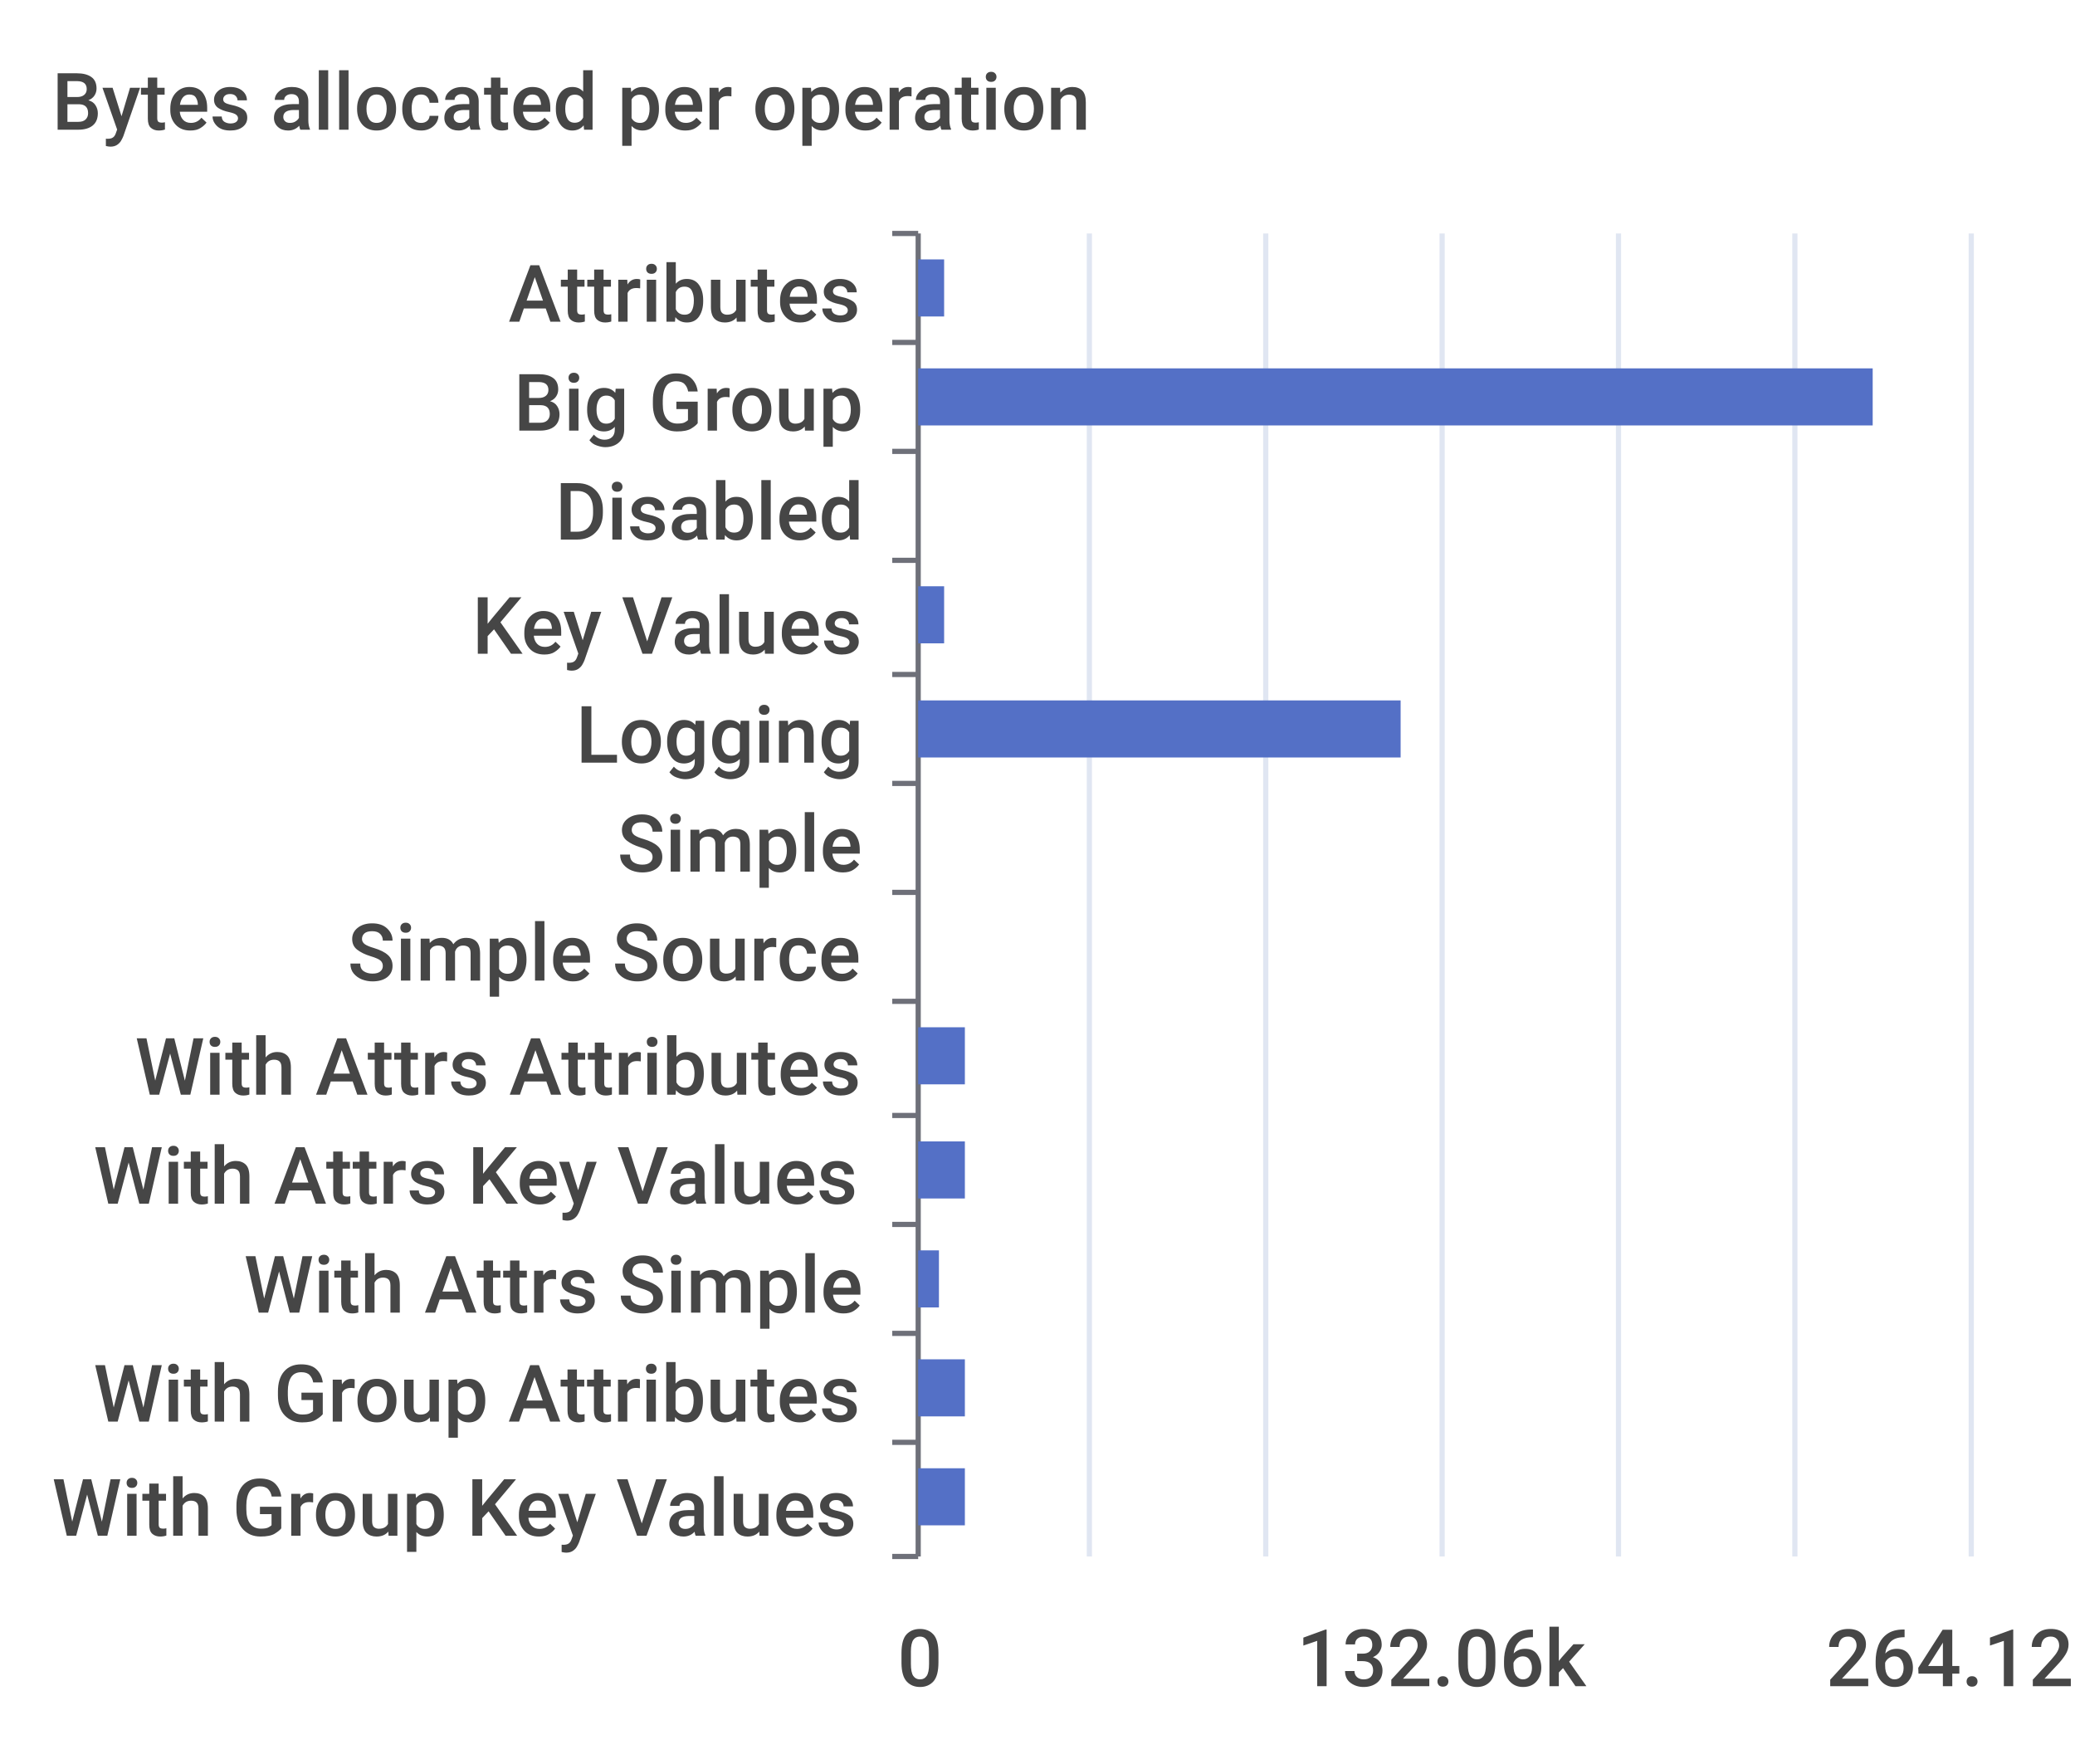
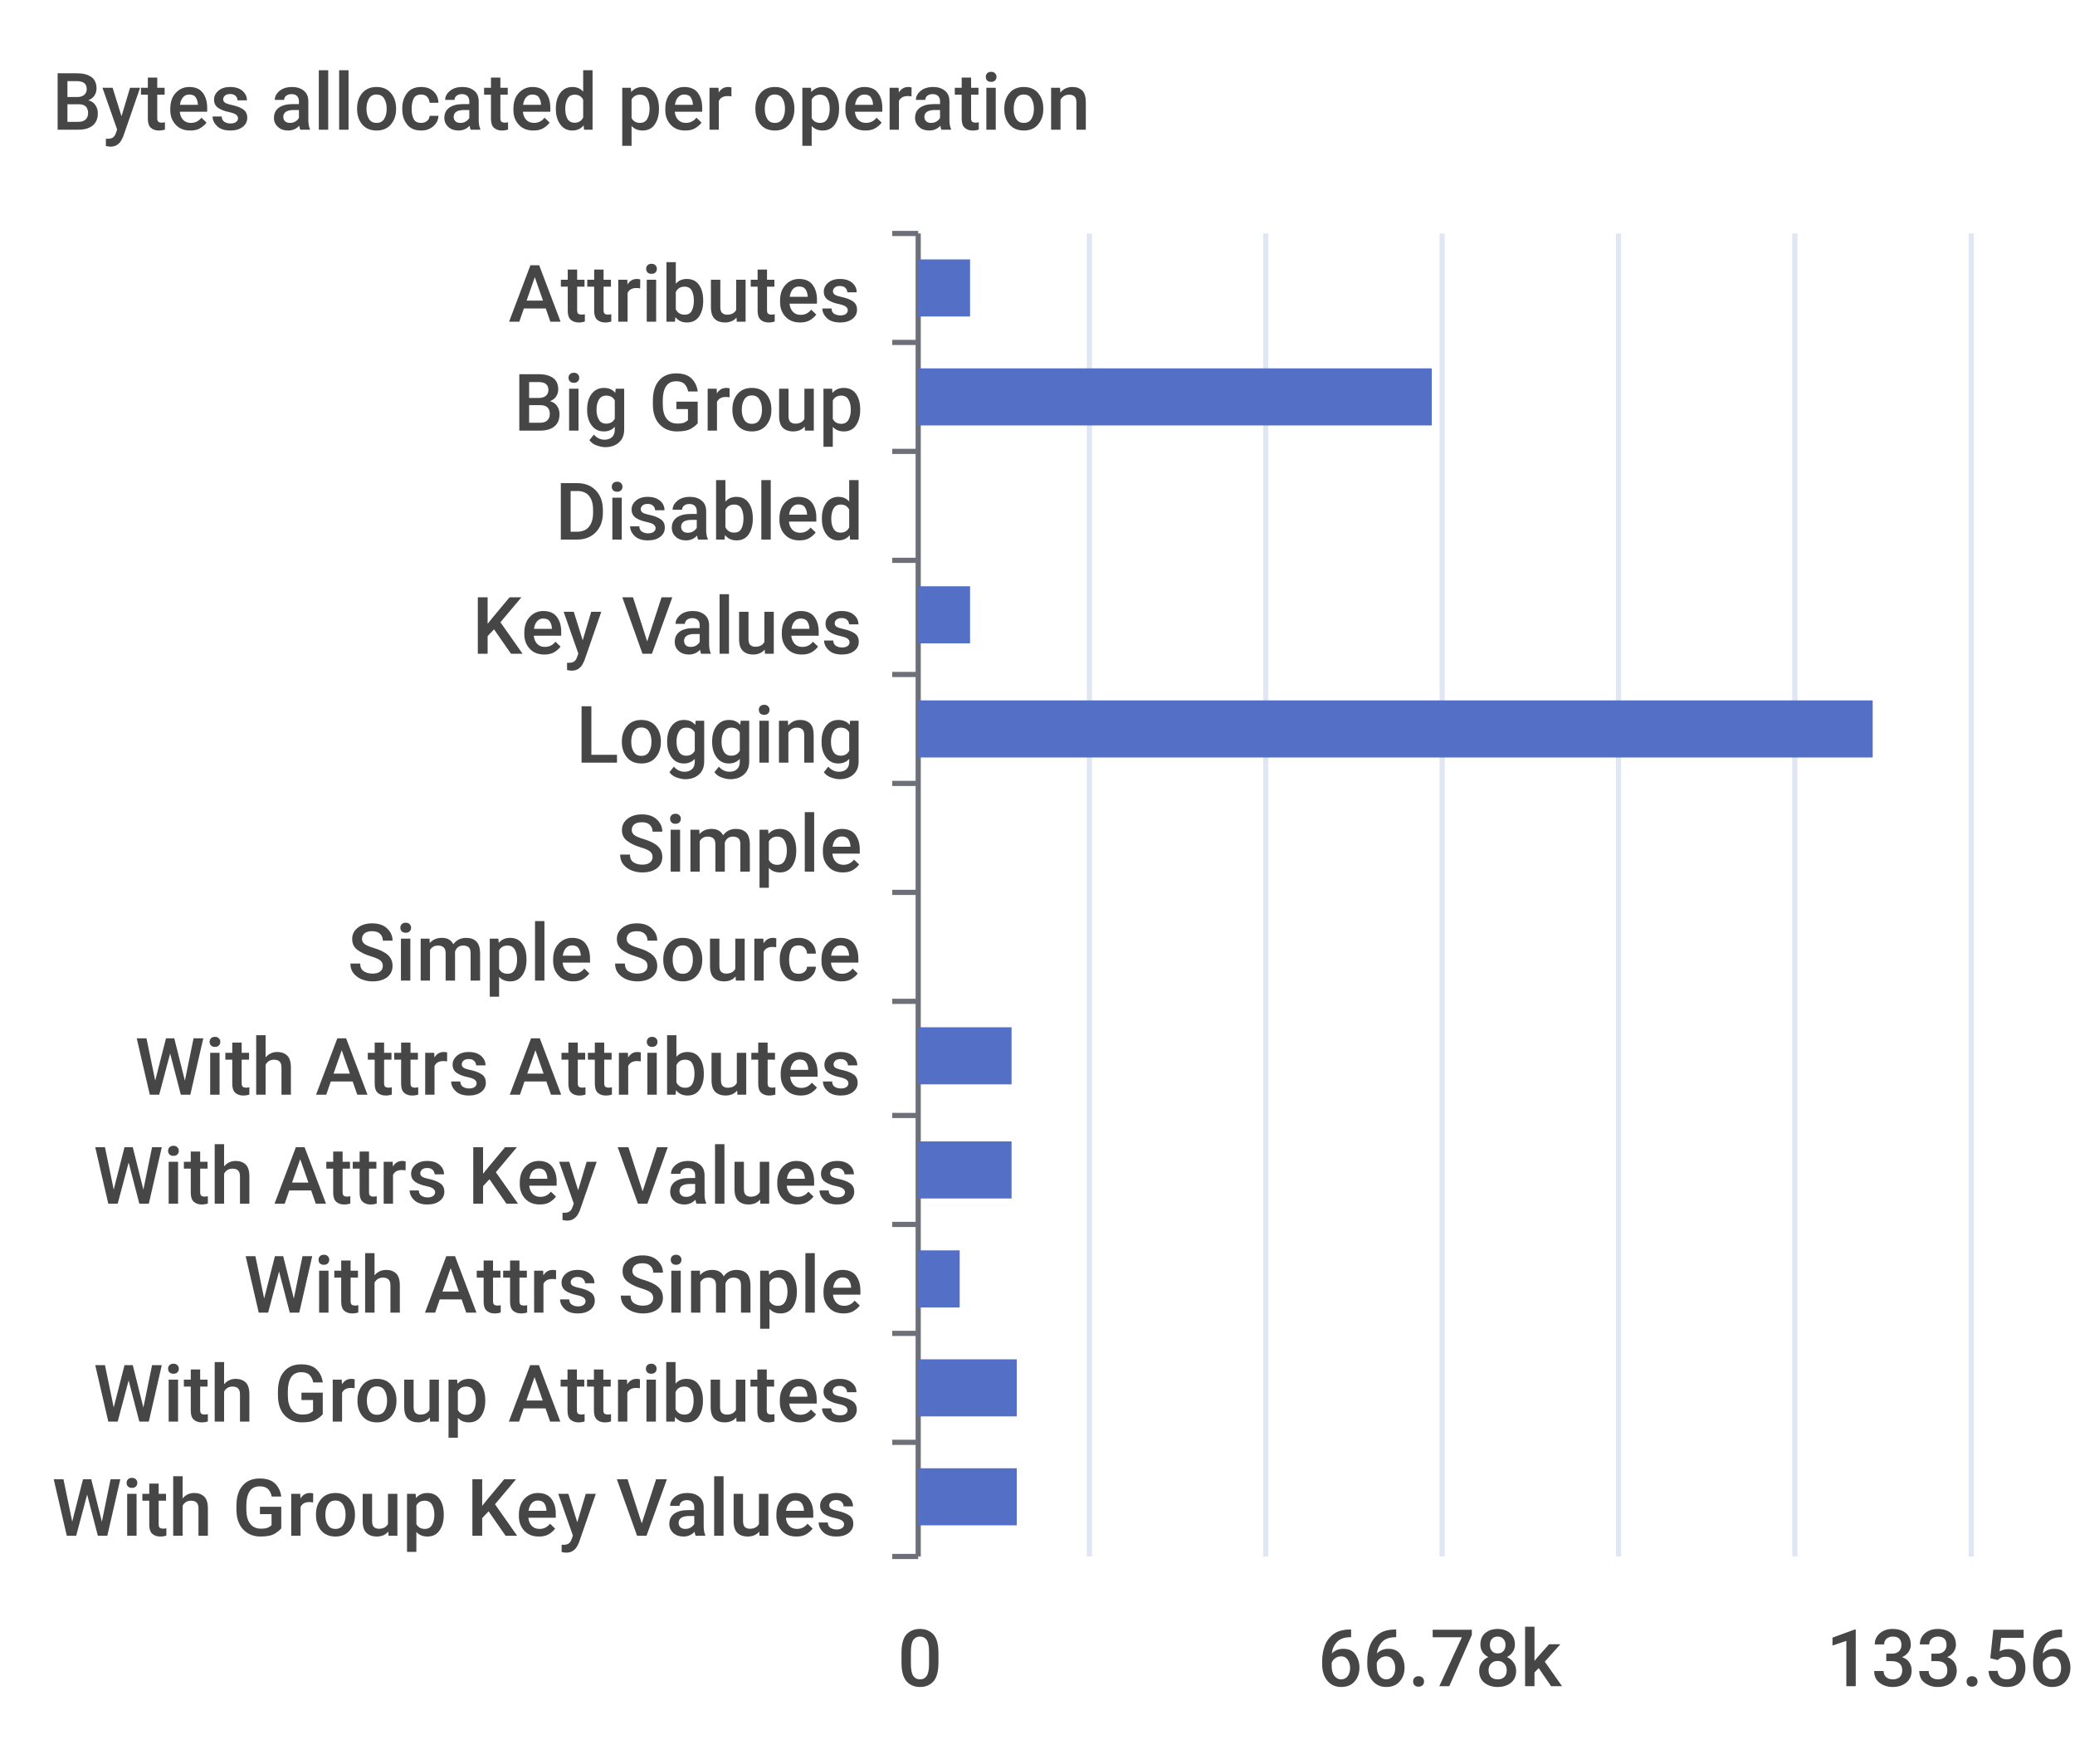
<svg xmlns="http://www.w3.org/2000/svg" width="400" height="340">\n<path d="M 0 0 L 400 0 L 400 340 L 0 340 L 0 0" style="stroke-width:0;stroke:none;fill:rgba(255,255,255,1.0)" />
  <text x="10" y="25" style="stroke-width:0;stroke:none;fill:rgba(70,70,70,1.0);font-size:15.3px;font-family:'Roboto Medium',sans-serif">Bytes allocated per operation</text>
  <path d="M 172 45 L 177 45" style="stroke-width:1;stroke:rgba(110,112,121,1.0);fill:none" />
  <path d="M 172 66 L 177 66" style="stroke-width:1;stroke:rgba(110,112,121,1.0);fill:none" />
  <path d="M 172 87 L 177 87" style="stroke-width:1;stroke:rgba(110,112,121,1.0);fill:none" />
  <path d="M 172 108 L 177 108" style="stroke-width:1;stroke:rgba(110,112,121,1.0);fill:none" />
  <path d="M 172 130 L 177 130" style="stroke-width:1;stroke:rgba(110,112,121,1.0);fill:none" />
  <path d="M 172 151 L 177 151" style="stroke-width:1;stroke:rgba(110,112,121,1.0);fill:none" />
  <path d="M 172 172 L 177 172" style="stroke-width:1;stroke:rgba(110,112,121,1.0);fill:none" />
  <path d="M 172 193 L 177 193" style="stroke-width:1;stroke:rgba(110,112,121,1.0);fill:none" />
  <path d="M 172 215 L 177 215" style="stroke-width:1;stroke:rgba(110,112,121,1.0);fill:none" />
  <path d="M 172 236 L 177 236" style="stroke-width:1;stroke:rgba(110,112,121,1.0);fill:none" />
  <path d="M 172 257 L 177 257" style="stroke-width:1;stroke:rgba(110,112,121,1.0);fill:none" />
  <path d="M 172 278 L 177 278" style="stroke-width:1;stroke:rgba(110,112,121,1.0);fill:none" />
  <path d="M 172 300 L 177 300" style="stroke-width:1;stroke:rgba(110,112,121,1.0);fill:none" />
  <path d="M 177 45 L 177 300" style="stroke-width:1;stroke:rgba(110,112,121,1.0);fill:none" />
  <text x="98" y="62" style="stroke-width:0;stroke:none;fill:rgba(70,70,70,1.0);font-size:15.3px;font-family:'Roboto Medium',sans-serif">Attributes</text>
  <text x="99" y="83" style="stroke-width:0;stroke:none;fill:rgba(70,70,70,1.0);font-size:15.3px;font-family:'Roboto Medium',sans-serif">Big Group</text>
  <text x="107" y="104" style="stroke-width:0;stroke:none;fill:rgba(70,70,70,1.0);font-size:15.3px;font-family:'Roboto Medium',sans-serif">Disabled</text>
  <text x="91" y="126" style="stroke-width:0;stroke:none;fill:rgba(70,70,70,1.0);font-size:15.3px;font-family:'Roboto Medium',sans-serif">Key Values</text>
  <text x="111" y="147" style="stroke-width:0;stroke:none;fill:rgba(70,70,70,1.0);font-size:15.3px;font-family:'Roboto Medium',sans-serif">Logging</text>
  <text x="119" y="168" style="stroke-width:0;stroke:none;fill:rgba(70,70,70,1.0);font-size:15.3px;font-family:'Roboto Medium',sans-serif">Simple</text>
  <text x="67" y="189" style="stroke-width:0;stroke:none;fill:rgba(70,70,70,1.0);font-size:15.3px;font-family:'Roboto Medium',sans-serif">Simple Source</text>
  <text x="26" y="211" style="stroke-width:0;stroke:none;fill:rgba(70,70,70,1.0);font-size:15.3px;font-family:'Roboto Medium',sans-serif">With Attrs Attributes</text>
  <text x="18" y="232" style="stroke-width:0;stroke:none;fill:rgba(70,70,70,1.0);font-size:15.3px;font-family:'Roboto Medium',sans-serif">With Attrs Key Values</text>
  <text x="47" y="253" style="stroke-width:0;stroke:none;fill:rgba(70,70,70,1.0);font-size:15.3px;font-family:'Roboto Medium',sans-serif">With Attrs Simple</text>
  <text x="18" y="274" style="stroke-width:0;stroke:none;fill:rgba(70,70,70,1.0);font-size:15.3px;font-family:'Roboto Medium',sans-serif">With Group Attributes</text>
  <text x="10" y="296" style="stroke-width:0;stroke:none;fill:rgba(70,70,70,1.0);font-size:15.3px;font-family:'Roboto Medium',sans-serif">With Group Key Values</text>
  <text x="173" y="325" style="stroke-width:0;stroke:none;fill:rgba(70,70,70,1.0);font-size:15.3px;font-family:'Roboto Medium',sans-serif">0</text>
-   <text x="250" y="325" style="stroke-width:0;stroke:none;fill:rgba(70,70,70,1.0);font-size:15.3px;font-family:'Roboto Medium',sans-serif">132.06k</text>
-   <text x="352" y="325" style="stroke-width:0;stroke:none;fill:rgba(70,70,70,1.0);font-size:15.3px;font-family:'Roboto Medium',sans-serif">264.12k</text>
+   <text x="254" y="325" style="stroke-width:0;stroke:none;fill:rgba(70,70,70,1.0);font-size:15.3px;font-family:'Roboto Medium',sans-serif">66.78k</text>
+   <text x="352" y="325" style="stroke-width:0;stroke:none;fill:rgba(70,70,70,1.0);font-size:15.3px;font-family:'Roboto Medium',sans-serif">133.56k</text>
  <path d="M 210 45 L 210 300" style="stroke-width:1;stroke:rgba(224,230,242,1.0);fill:none" />
  <path d="M 244 45 L 244 300" style="stroke-width:1;stroke:rgba(224,230,242,1.0);fill:none" />
  <path d="M 278 45 L 278 300" style="stroke-width:1;stroke:rgba(224,230,242,1.0);fill:none" />
  <path d="M 312 45 L 312 300" style="stroke-width:1;stroke:rgba(224,230,242,1.0);fill:none" />
  <path d="M 346 45 L 346 300" style="stroke-width:1;stroke:rgba(224,230,242,1.0);fill:none" />
  <path d="M 380 45 L 380 300" style="stroke-width:1;stroke:rgba(224,230,242,1.0);fill:none" />
-   <path d="M 177 283 L 186 283 L 186 294 L 177 294 L 177 283" style="stroke-width:0;stroke:none;fill:rgba(84,112,198,1.0)" />
-   <path d="M 177 262 L 186 262 L 186 273 L 177 273 L 177 262" style="stroke-width:0;stroke:none;fill:rgba(84,112,198,1.0)" />
-   <path d="M 177 241 L 181 241 L 181 252 L 177 252 L 177 241" style="stroke-width:0;stroke:none;fill:rgba(84,112,198,1.0)" />
-   <path d="M 177 220 L 186 220 L 186 231 L 177 231 L 177 220" style="stroke-width:0;stroke:none;fill:rgba(84,112,198,1.0)" />
-   <path d="M 177 198 L 186 198 L 186 209 L 177 209 L 177 198" style="stroke-width:0;stroke:none;fill:rgba(84,112,198,1.0)" />
+   <path d="M 177 283 L 196 283 L 196 294 L 177 294 L 177 283" style="stroke-width:0;stroke:none;fill:rgba(84,112,198,1.0)" />
+   <path d="M 177 262 L 196 262 L 196 273 L 177 273 L 177 262" style="stroke-width:0;stroke:none;fill:rgba(84,112,198,1.0)" />
+   <path d="M 177 241 L 185 241 L 185 252 L 177 252 L 177 241" style="stroke-width:0;stroke:none;fill:rgba(84,112,198,1.0)" />
+   <path d="M 177 220 L 195 220 L 195 231 L 177 231 L 177 220" style="stroke-width:0;stroke:none;fill:rgba(84,112,198,1.0)" />
+   <path d="M 177 198 L 195 198 L 195 209 L 177 209 L 177 198" style="stroke-width:0;stroke:none;fill:rgba(84,112,198,1.0)" />
  <path d="M 177 177 L 177 177 L 177 188 L 177 188 L 177 177" style="stroke-width:0;stroke:none;fill:rgba(84,112,198,1.0)" />
  <path d="M 177 156 L 177 156 L 177 167 L 177 167 L 177 156" style="stroke-width:0;stroke:none;fill:rgba(84,112,198,1.0)" />
-   <path d="M 177 135 L 270 135 L 270 146 L 177 146 L 177 135" style="stroke-width:0;stroke:none;fill:rgba(84,112,198,1.0)" />
-   <path d="M 177 113 L 182 113 L 182 124 L 177 124 L 177 113" style="stroke-width:0;stroke:none;fill:rgba(84,112,198,1.0)" />
+   <path d="M 177 135 L 361 135 L 361 146 L 177 146 L 177 135" style="stroke-width:0;stroke:none;fill:rgba(84,112,198,1.0)" />
+   <path d="M 177 113 L 187 113 L 187 124 L 177 124 L 177 113" style="stroke-width:0;stroke:none;fill:rgba(84,112,198,1.0)" />
  <path d="M 177 92 L 177 92 L 177 103 L 177 103 L 177 92" style="stroke-width:0;stroke:none;fill:rgba(84,112,198,1.0)" />
-   <path d="M 177 71 L 361 71 L 361 82 L 177 82 L 177 71" style="stroke-width:0;stroke:none;fill:rgba(84,112,198,1.0)" />
-   <path d="M 177 50 L 182 50 L 182 61 L 177 61 L 177 50" style="stroke-width:0;stroke:none;fill:rgba(84,112,198,1.0)" />
+   <path d="M 177 71 L 276 71 L 276 82 L 177 82 L 177 71" style="stroke-width:0;stroke:none;fill:rgba(84,112,198,1.0)" />
+   <path d="M 177 50 L 187 50 L 187 61 L 177 61 L 177 50" style="stroke-width:0;stroke:none;fill:rgba(84,112,198,1.0)" />
</svg>
